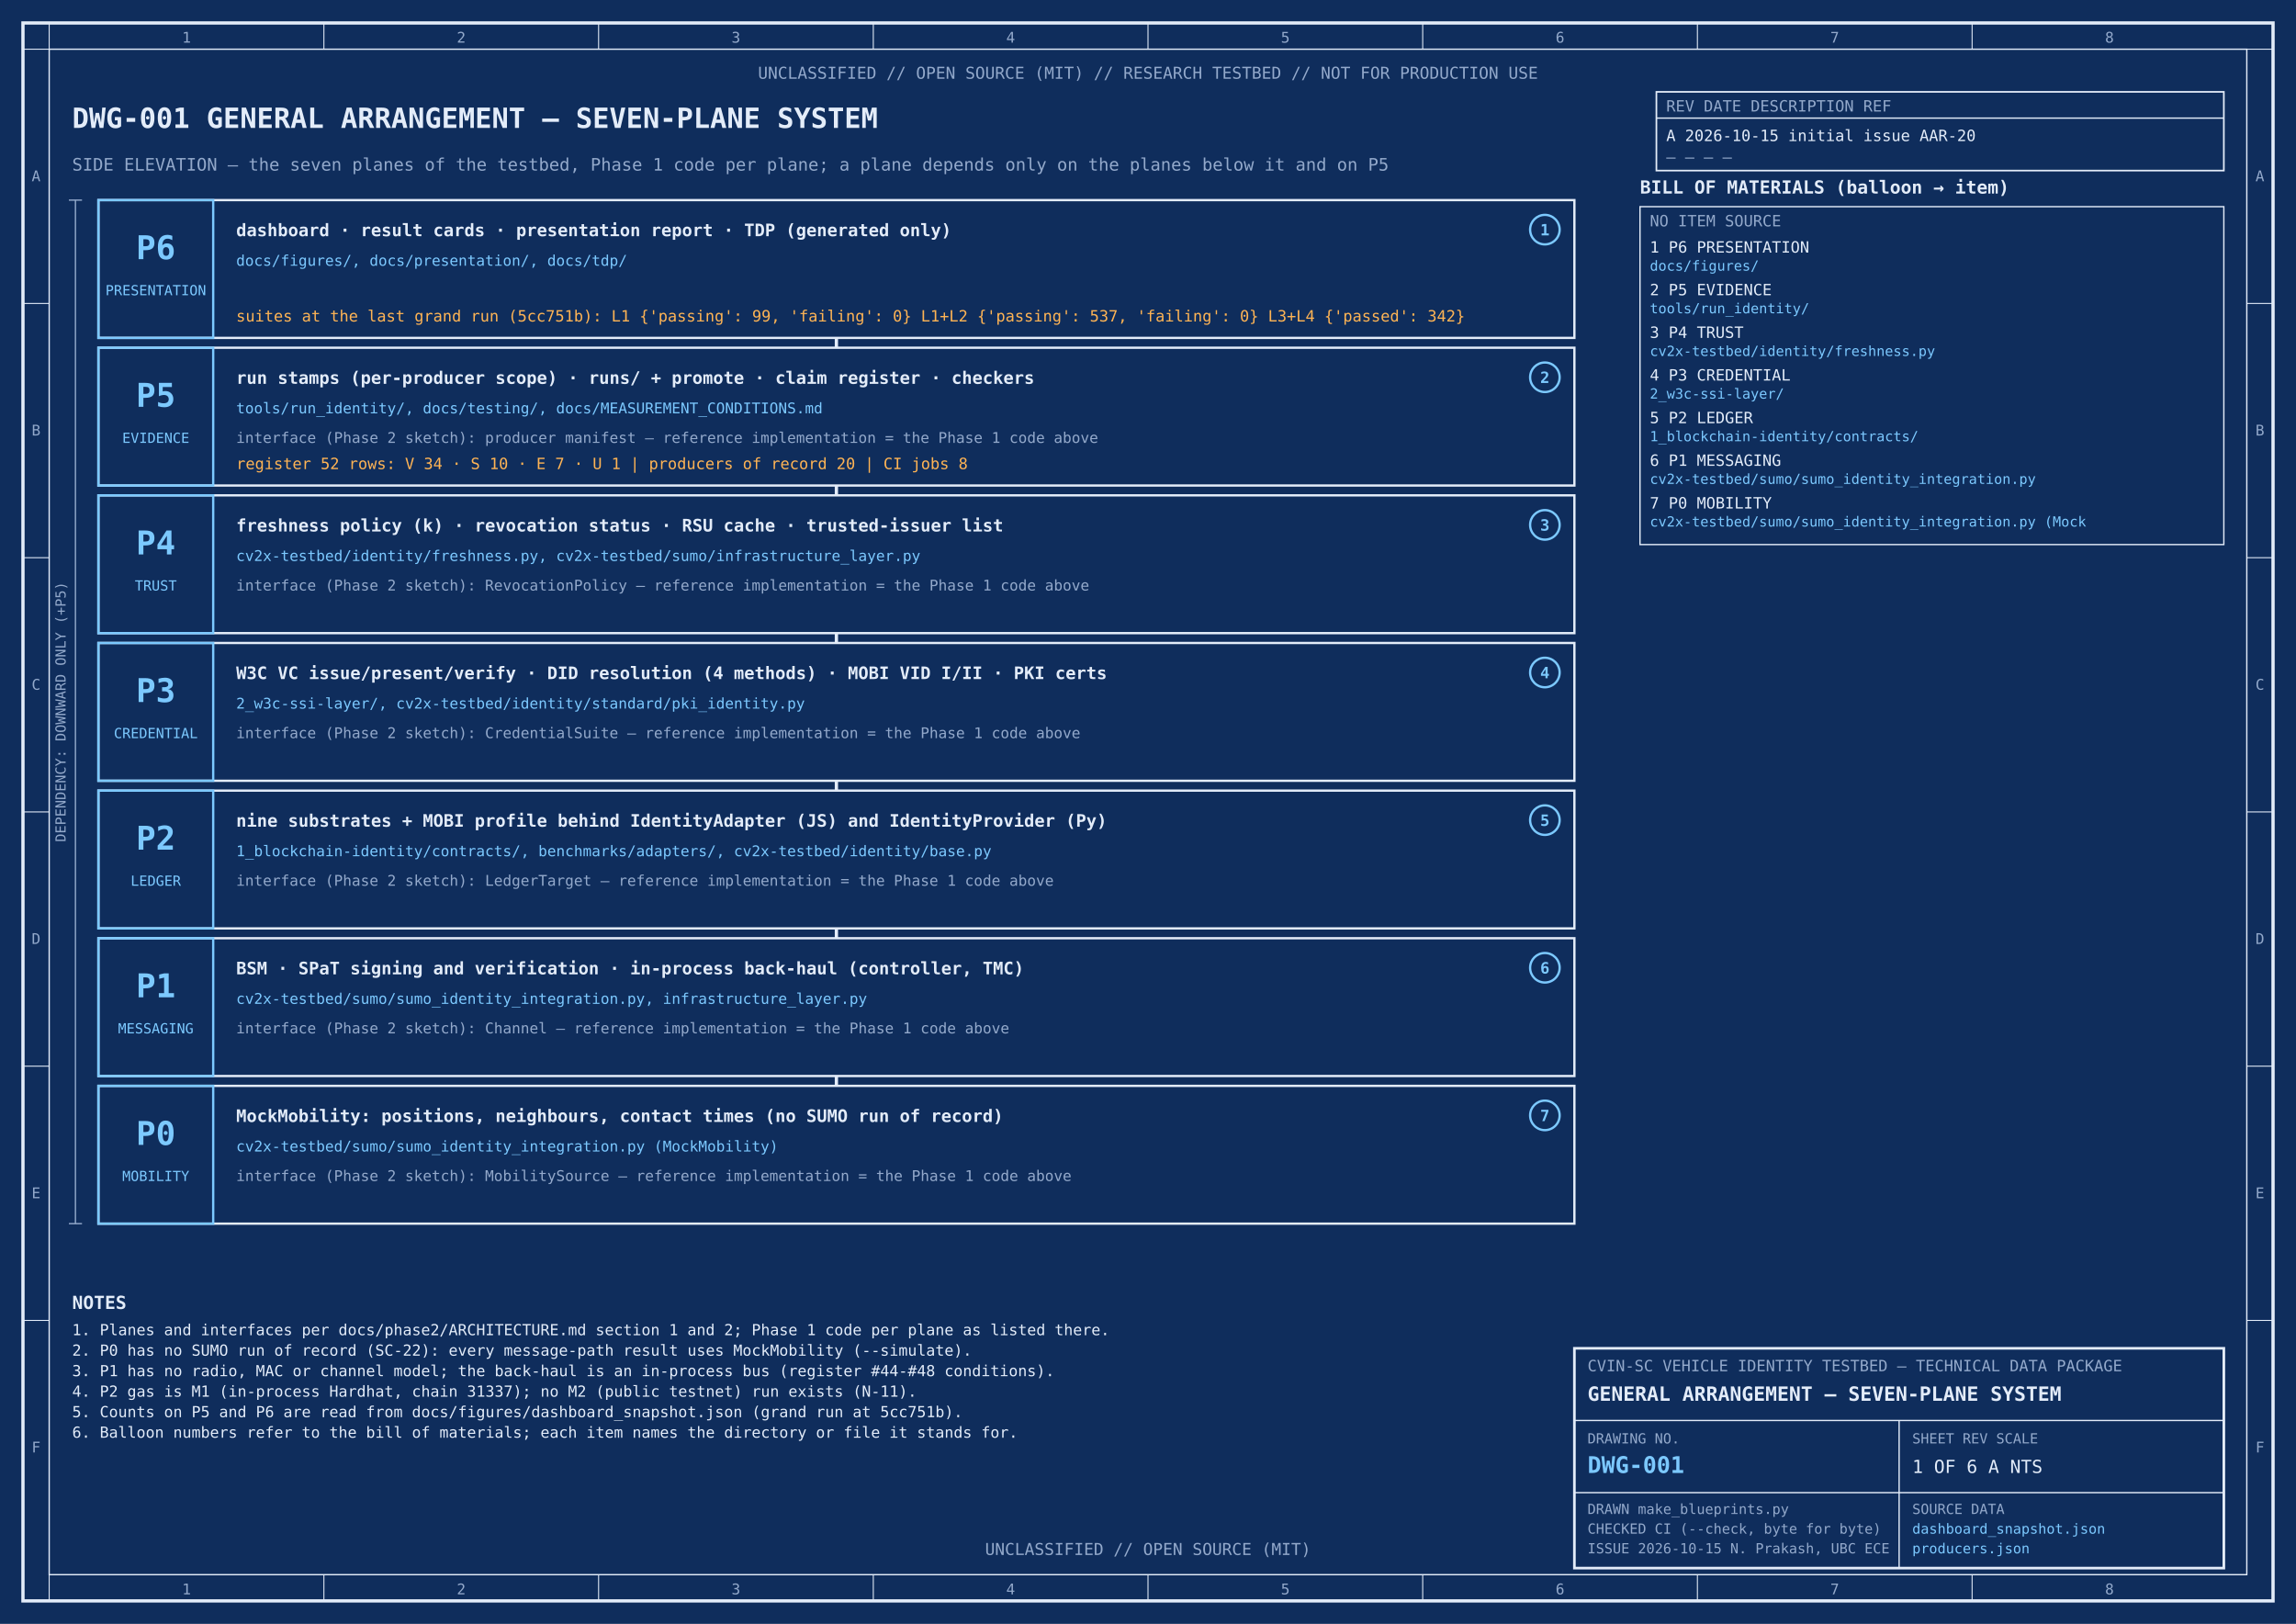
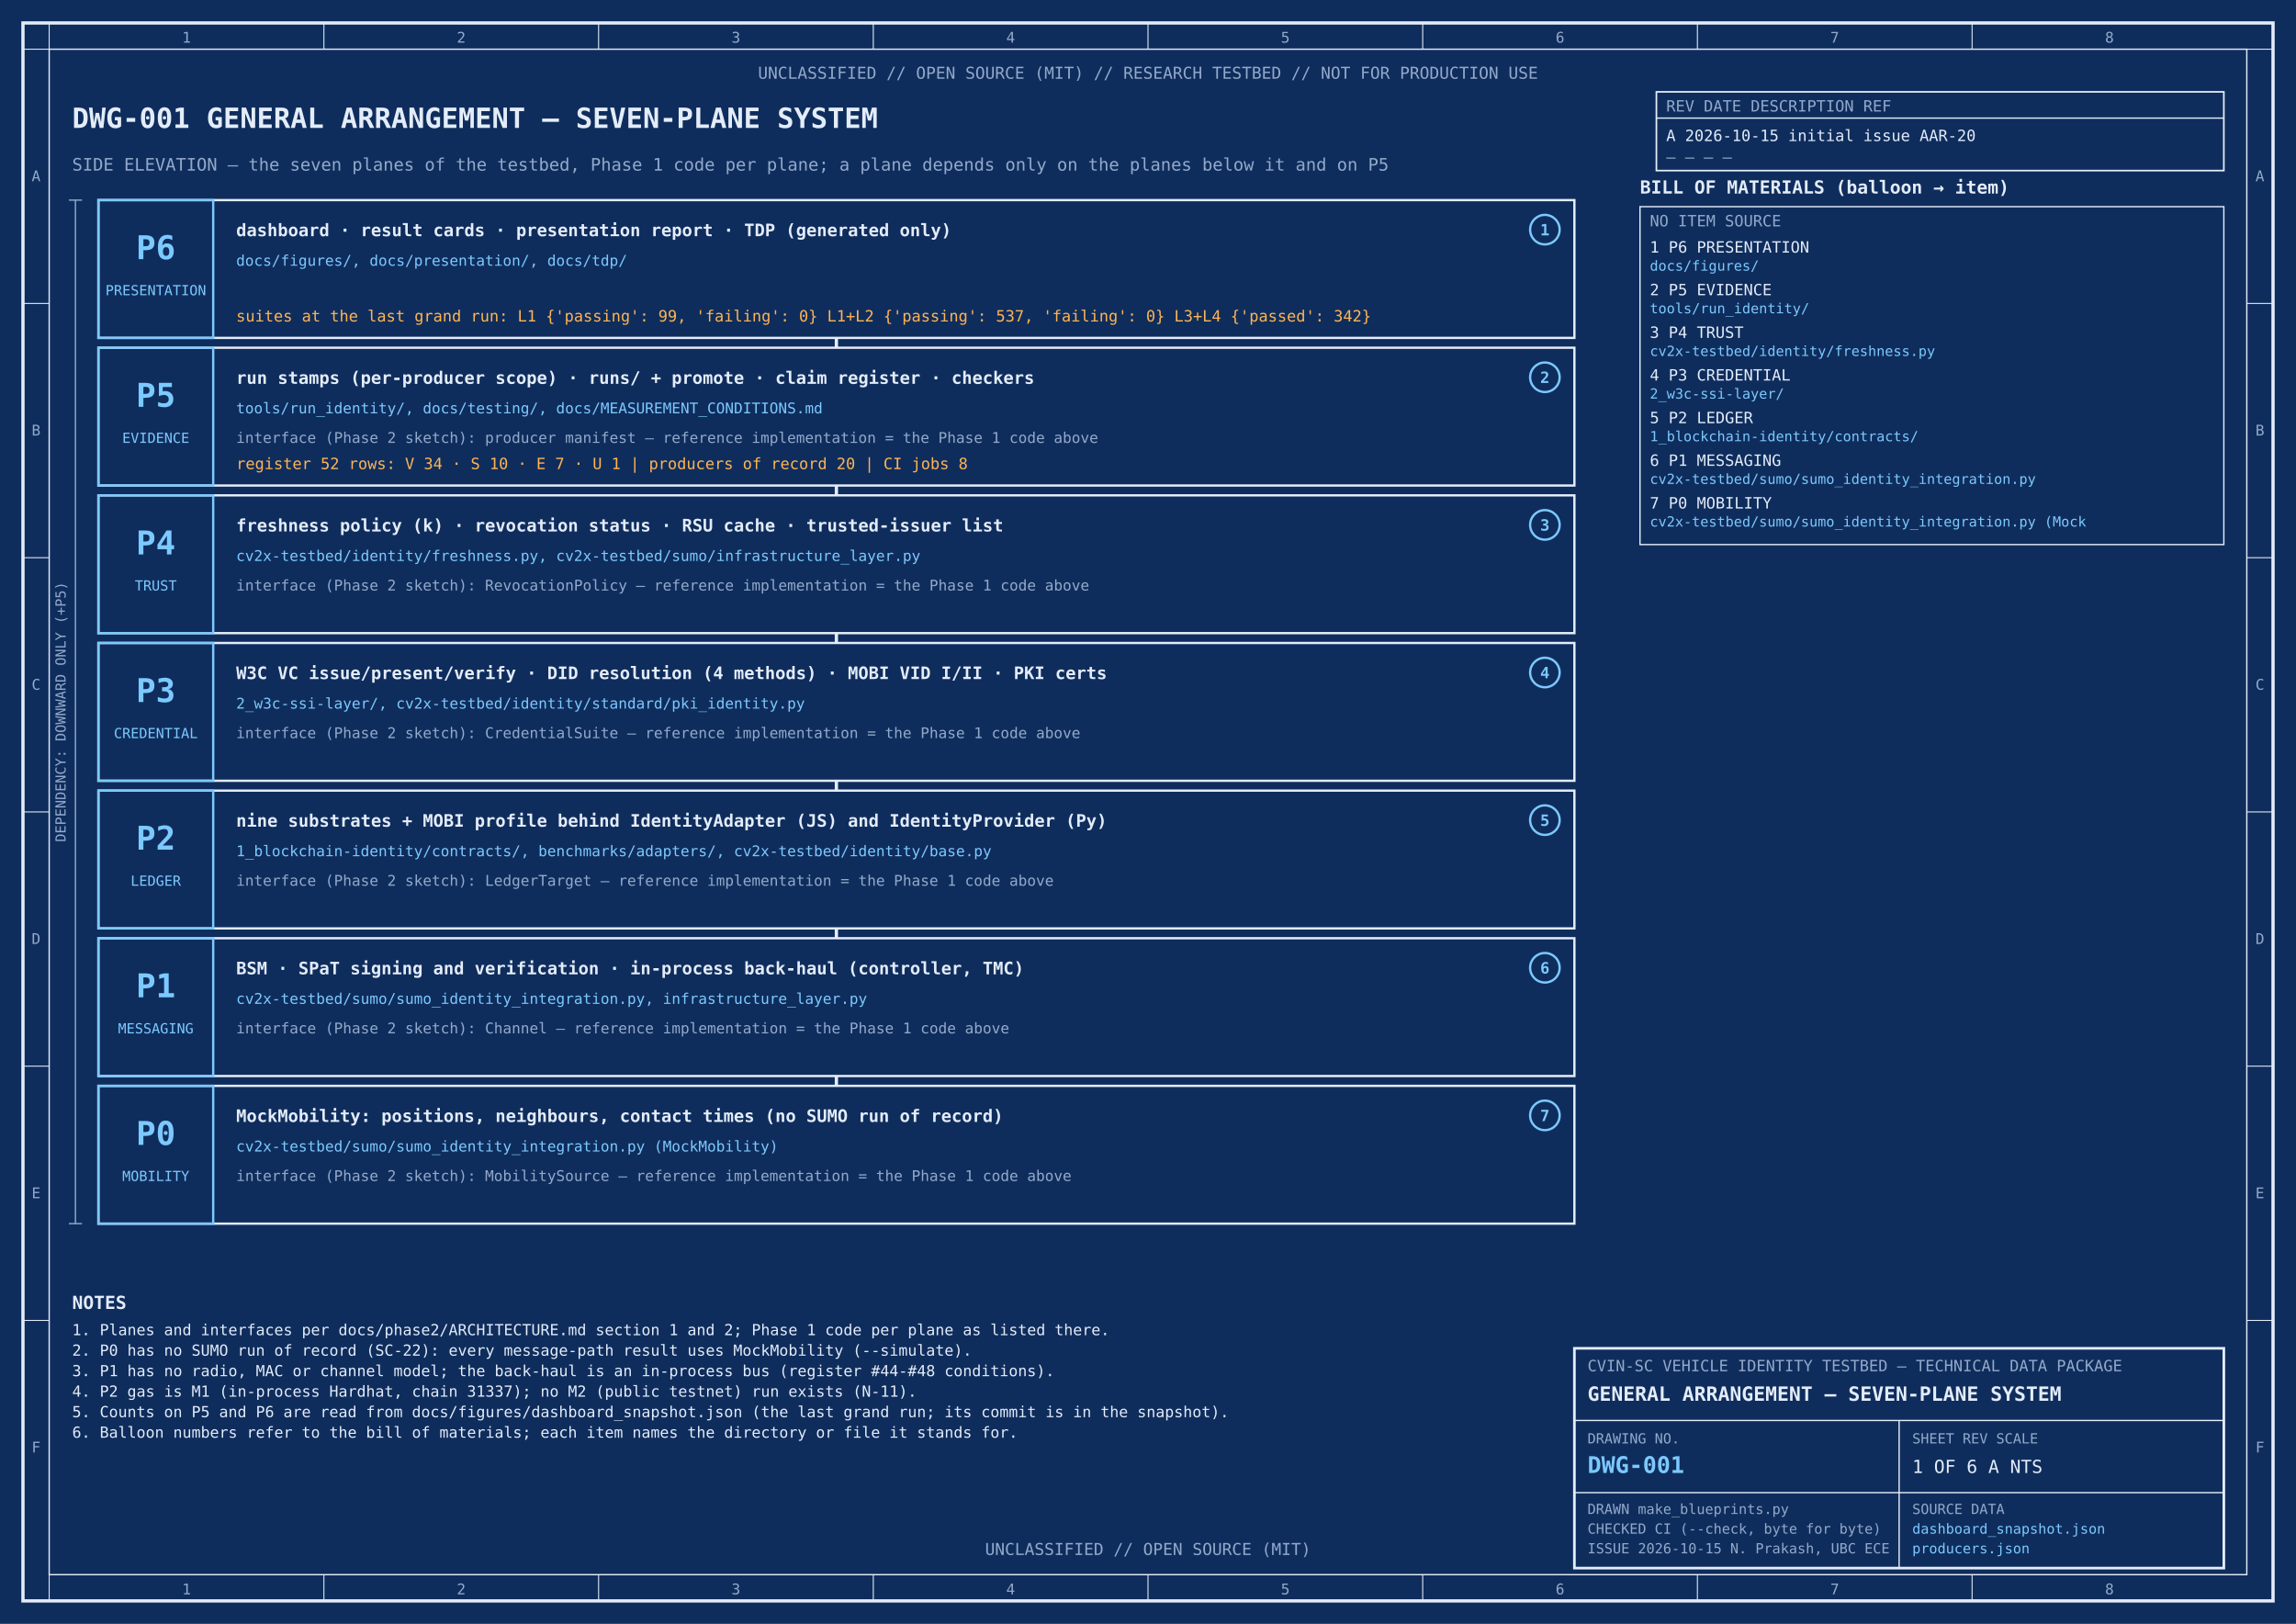
<svg xmlns="http://www.w3.org/2000/svg" width="1400" height="990" viewBox="0 0 1400 990" font-family="DejaVu Sans Mono, Menlo, Consolas, monospace">
  <defs>
    <marker id="arrow" viewBox="0 0 10 10" refX="9" refY="5" markerWidth="7" markerHeight="7" orient="auto-start-reverse">
      <path d="M0,0 L10,5 L0,10 z" fill="#e3ecf9" />
    </marker>
    <pattern id="hatch" width="8" height="8" patternUnits="userSpaceOnUse" patternTransform="rotate(45)">
      <line x1="0" y1="0" x2="0" y2="8" stroke="#ffb454" stroke-width="1" />
    </pattern>
  </defs>
  <rect width="1400" height="990" fill="#0f2d5c" />
  <text x="44" y="104" font-size="10.5" text-anchor="start" fill="#93a9cb" font-weight="normal">SIDE ELEVATION — the seven planes of the testbed, Phase 1 code per plane; a plane depends only on the planes below it and on P5</text>
  <rect x="60" y="122" width="900" height="84" stroke="#e3ecf9" fill="none" stroke-width="1.4" rx="0" />
  <rect x="60" y="122" width="70" height="84" stroke="#7cc9ff" fill="none" stroke-width="1.4" rx="0" />
  <text x="95" y="158" font-size="20" text-anchor="middle" fill="#7cc9ff" font-weight="bold">P6</text>
  <text x="95" y="180" font-size="8.5" text-anchor="middle" fill="#7cc9ff" font-weight="normal">PRESENTATION</text>
  <text x="144" y="144" font-size="10.5" text-anchor="start" fill="#e3ecf9" font-weight="bold">dashboard · result cards · presentation report · TDP (generated only)</text>
  <text x="144" y="162" font-size="9" text-anchor="start" fill="#7cc9ff" font-weight="normal">docs/figures/, docs/presentation/, docs/tdp/</text>
  <circle cx="942" cy="140" r="9" stroke="#7cc9ff" fill="#0f2d5c" stroke-width="1.4" />
  <text x="942" y="143.5" font-size="9.5" text-anchor="middle" fill="#7cc9ff" font-weight="bold">1</text>
  <line x1="510.0" y1="206" x2="510.0" y2="212" stroke="#e3ecf9" stroke-width="2" />
  <rect x="60" y="212" width="900" height="84" stroke="#e3ecf9" fill="none" stroke-width="1.4" rx="0" />
  <rect x="60" y="212" width="70" height="84" stroke="#7cc9ff" fill="none" stroke-width="1.4" rx="0" />
  <text x="95" y="248" font-size="20" text-anchor="middle" fill="#7cc9ff" font-weight="bold">P5</text>
  <text x="95" y="270" font-size="8.5" text-anchor="middle" fill="#7cc9ff" font-weight="normal">EVIDENCE</text>
  <text x="144" y="234" font-size="10.5" text-anchor="start" fill="#e3ecf9" font-weight="bold">run stamps (per-producer scope) · runs/ + promote · claim register · checkers</text>
  <text x="144" y="252" font-size="9" text-anchor="start" fill="#7cc9ff" font-weight="normal">tools/run_identity/, docs/testing/, docs/MEASUREMENT_CONDITIONS.md</text>
  <text x="144" y="270" font-size="9" text-anchor="start" fill="#93a9cb" font-weight="normal">interface (Phase 2 sketch): producer manifest — reference implementation = the Phase 1 code above</text>
  <circle cx="942" cy="230" r="9" stroke="#7cc9ff" fill="#0f2d5c" stroke-width="1.4" />
  <text x="942" y="233.5" font-size="9.5" text-anchor="middle" fill="#7cc9ff" font-weight="bold">2</text>
  <line x1="510.0" y1="296" x2="510.0" y2="302" stroke="#e3ecf9" stroke-width="2" />
  <rect x="60" y="302" width="900" height="84" stroke="#e3ecf9" fill="none" stroke-width="1.4" rx="0" />
  <rect x="60" y="302" width="70" height="84" stroke="#7cc9ff" fill="none" stroke-width="1.4" rx="0" />
  <text x="95" y="338" font-size="20" text-anchor="middle" fill="#7cc9ff" font-weight="bold">P4</text>
  <text x="95" y="360" font-size="8.5" text-anchor="middle" fill="#7cc9ff" font-weight="normal">TRUST</text>
  <text x="144" y="324" font-size="10.5" text-anchor="start" fill="#e3ecf9" font-weight="bold">freshness policy (k) · revocation status · RSU cache · trusted-issuer list</text>
  <text x="144" y="342" font-size="9" text-anchor="start" fill="#7cc9ff" font-weight="normal">cv2x-testbed/identity/freshness.py, cv2x-testbed/sumo/infrastructure_layer.py</text>
  <text x="144" y="360" font-size="9" text-anchor="start" fill="#93a9cb" font-weight="normal">interface (Phase 2 sketch): RevocationPolicy — reference implementation = the Phase 1 code above</text>
  <circle cx="942" cy="320" r="9" stroke="#7cc9ff" fill="#0f2d5c" stroke-width="1.4" />
  <text x="942" y="323.5" font-size="9.5" text-anchor="middle" fill="#7cc9ff" font-weight="bold">3</text>
  <line x1="510.0" y1="386" x2="510.0" y2="392" stroke="#e3ecf9" stroke-width="2" />
  <rect x="60" y="392" width="900" height="84" stroke="#e3ecf9" fill="none" stroke-width="1.4" rx="0" />
  <rect x="60" y="392" width="70" height="84" stroke="#7cc9ff" fill="none" stroke-width="1.4" rx="0" />
  <text x="95" y="428" font-size="20" text-anchor="middle" fill="#7cc9ff" font-weight="bold">P3</text>
  <text x="95" y="450" font-size="8.5" text-anchor="middle" fill="#7cc9ff" font-weight="normal">CREDENTIAL</text>
  <text x="144" y="414" font-size="10.5" text-anchor="start" fill="#e3ecf9" font-weight="bold">W3C VC issue/present/verify · DID resolution (4 methods) · MOBI VID I/II · PKI certs</text>
  <text x="144" y="432" font-size="9" text-anchor="start" fill="#7cc9ff" font-weight="normal">2_w3c-ssi-layer/, cv2x-testbed/identity/standard/pki_identity.py</text>
  <text x="144" y="450" font-size="9" text-anchor="start" fill="#93a9cb" font-weight="normal">interface (Phase 2 sketch): CredentialSuite — reference implementation = the Phase 1 code above</text>
  <circle cx="942" cy="410" r="9" stroke="#7cc9ff" fill="#0f2d5c" stroke-width="1.4" />
  <text x="942" y="413.5" font-size="9.5" text-anchor="middle" fill="#7cc9ff" font-weight="bold">4</text>
  <line x1="510.0" y1="476" x2="510.0" y2="482" stroke="#e3ecf9" stroke-width="2" />
  <rect x="60" y="482" width="900" height="84" stroke="#e3ecf9" fill="none" stroke-width="1.4" rx="0" />
  <rect x="60" y="482" width="70" height="84" stroke="#7cc9ff" fill="none" stroke-width="1.4" rx="0" />
  <text x="95" y="518" font-size="20" text-anchor="middle" fill="#7cc9ff" font-weight="bold">P2</text>
  <text x="95" y="540" font-size="8.5" text-anchor="middle" fill="#7cc9ff" font-weight="normal">LEDGER</text>
  <text x="144" y="504" font-size="10.5" text-anchor="start" fill="#e3ecf9" font-weight="bold">nine substrates + MOBI profile behind IdentityAdapter (JS) and IdentityProvider (Py)</text>
  <text x="144" y="522" font-size="9" text-anchor="start" fill="#7cc9ff" font-weight="normal">1_blockchain-identity/contracts/, benchmarks/adapters/, cv2x-testbed/identity/base.py</text>
  <text x="144" y="540" font-size="9" text-anchor="start" fill="#93a9cb" font-weight="normal">interface (Phase 2 sketch): LedgerTarget — reference implementation = the Phase 1 code above</text>
  <circle cx="942" cy="500" r="9" stroke="#7cc9ff" fill="#0f2d5c" stroke-width="1.4" />
  <text x="942" y="503.5" font-size="9.5" text-anchor="middle" fill="#7cc9ff" font-weight="bold">5</text>
  <line x1="510.0" y1="566" x2="510.0" y2="572" stroke="#e3ecf9" stroke-width="2" />
  <rect x="60" y="572" width="900" height="84" stroke="#e3ecf9" fill="none" stroke-width="1.4" rx="0" />
  <rect x="60" y="572" width="70" height="84" stroke="#7cc9ff" fill="none" stroke-width="1.4" rx="0" />
  <text x="95" y="608" font-size="20" text-anchor="middle" fill="#7cc9ff" font-weight="bold">P1</text>
  <text x="95" y="630" font-size="8.5" text-anchor="middle" fill="#7cc9ff" font-weight="normal">MESSAGING</text>
  <text x="144" y="594" font-size="10.5" text-anchor="start" fill="#e3ecf9" font-weight="bold">BSM · SPaT signing and verification · in-process back-haul (controller, TMC)</text>
  <text x="144" y="612" font-size="9" text-anchor="start" fill="#7cc9ff" font-weight="normal">cv2x-testbed/sumo/sumo_identity_integration.py, infrastructure_layer.py</text>
  <text x="144" y="630" font-size="9" text-anchor="start" fill="#93a9cb" font-weight="normal">interface (Phase 2 sketch): Channel — reference implementation = the Phase 1 code above</text>
  <circle cx="942" cy="590" r="9" stroke="#7cc9ff" fill="#0f2d5c" stroke-width="1.4" />
  <text x="942" y="593.5" font-size="9.5" text-anchor="middle" fill="#7cc9ff" font-weight="bold">6</text>
  <line x1="510.0" y1="656" x2="510.0" y2="662" stroke="#e3ecf9" stroke-width="2" />
  <rect x="60" y="662" width="900" height="84" stroke="#e3ecf9" fill="none" stroke-width="1.4" rx="0" />
  <rect x="60" y="662" width="70" height="84" stroke="#7cc9ff" fill="none" stroke-width="1.4" rx="0" />
  <text x="95" y="698" font-size="20" text-anchor="middle" fill="#7cc9ff" font-weight="bold">P0</text>
  <text x="95" y="720" font-size="8.5" text-anchor="middle" fill="#7cc9ff" font-weight="normal">MOBILITY</text>
  <text x="144" y="684" font-size="10.5" text-anchor="start" fill="#e3ecf9" font-weight="bold">MockMobility: positions, neighbours, contact times (no SUMO run of record)</text>
  <text x="144" y="702" font-size="9" text-anchor="start" fill="#7cc9ff" font-weight="normal">cv2x-testbed/sumo/sumo_identity_integration.py (MockMobility)</text>
  <text x="144" y="720" font-size="9" text-anchor="start" fill="#93a9cb" font-weight="normal">interface (Phase 2 sketch): MobilitySource — reference implementation = the Phase 1 code above</text>
  <circle cx="942" cy="680" r="9" stroke="#7cc9ff" fill="#0f2d5c" stroke-width="1.4" />
  <text x="942" y="683.5" font-size="9.5" text-anchor="middle" fill="#7cc9ff" font-weight="bold">7</text>
  <text x="144" y="286" font-size="9.5" text-anchor="start" fill="#ffb454" font-weight="normal">register 52 rows: V 34 · S 10 · E 7 · U 1   |   producers of record 20   |   CI jobs 8</text>
-   <text x="144" y="196" font-size="9.5" text-anchor="start" fill="#ffb454" font-weight="normal">suites at the last grand run (5cc751b): L1 {'passing': 99, 'failing': 0}  L1+L2 {'passing': 537, 'failing': 0}  L3+L4 {'passed': 342}</text>
+   <text x="144" y="196" font-size="9.5" text-anchor="start" fill="#ffb454" font-weight="normal">suites at the last grand run: L1 {'passing': 99, 'failing': 0}  L1+L2 {'passing': 537, 'failing': 0}  L3+L4 {'passed': 342}</text>
  <line x1="46" y1="122" x2="46" y2="746" stroke="#93a9cb" stroke-width="0.8" />
  <line x1="42" y1="122" x2="50" y2="122" stroke="#93a9cb" stroke-width="0.8" />
  <line x1="42" y1="746" x2="50" y2="746" stroke="#93a9cb" stroke-width="0.8" />
  <text x="40" y="434.0" font-size="8.5" text-anchor="middle" fill="#93a9cb" font-weight="normal" transform="rotate(-90 40 434.0)">DEPENDENCY: DOWNWARD ONLY (+P5)</text>
  <rect x="14" y="14" width="1372" height="962" stroke="#e3ecf9" fill="none" stroke-width="2" rx="0" />
  <rect x="30" y="30" width="1340" height="930" stroke="#e3ecf9" fill="none" stroke-width="0.8" rx="0" />
  <line x1="30.0" y1="14" x2="30.0" y2="30" stroke="#e3ecf9" stroke-width="0.6" />
  <line x1="30.0" y1="960" x2="30.0" y2="976" stroke="#e3ecf9" stroke-width="0.6" />
  <text x="113.75" y="26" font-size="9" text-anchor="middle" fill="#93a9cb" font-weight="normal">1</text>
  <text x="113.75" y="972" font-size="9" text-anchor="middle" fill="#93a9cb" font-weight="normal">1</text>
  <line x1="197.5" y1="14" x2="197.5" y2="30" stroke="#e3ecf9" stroke-width="0.6" />
  <line x1="197.5" y1="960" x2="197.5" y2="976" stroke="#e3ecf9" stroke-width="0.6" />
  <text x="281.25" y="26" font-size="9" text-anchor="middle" fill="#93a9cb" font-weight="normal">2</text>
  <text x="281.25" y="972" font-size="9" text-anchor="middle" fill="#93a9cb" font-weight="normal">2</text>
  <line x1="365.0" y1="14" x2="365.0" y2="30" stroke="#e3ecf9" stroke-width="0.6" />
  <line x1="365.0" y1="960" x2="365.0" y2="976" stroke="#e3ecf9" stroke-width="0.6" />
  <text x="448.75" y="26" font-size="9" text-anchor="middle" fill="#93a9cb" font-weight="normal">3</text>
  <text x="448.75" y="972" font-size="9" text-anchor="middle" fill="#93a9cb" font-weight="normal">3</text>
  <line x1="532.5" y1="14" x2="532.5" y2="30" stroke="#e3ecf9" stroke-width="0.6" />
  <line x1="532.5" y1="960" x2="532.5" y2="976" stroke="#e3ecf9" stroke-width="0.6" />
  <text x="616.25" y="26" font-size="9" text-anchor="middle" fill="#93a9cb" font-weight="normal">4</text>
  <text x="616.25" y="972" font-size="9" text-anchor="middle" fill="#93a9cb" font-weight="normal">4</text>
  <line x1="700.0" y1="14" x2="700.0" y2="30" stroke="#e3ecf9" stroke-width="0.6" />
  <line x1="700.0" y1="960" x2="700.0" y2="976" stroke="#e3ecf9" stroke-width="0.6" />
  <text x="783.75" y="26" font-size="9" text-anchor="middle" fill="#93a9cb" font-weight="normal">5</text>
  <text x="783.75" y="972" font-size="9" text-anchor="middle" fill="#93a9cb" font-weight="normal">5</text>
  <line x1="867.5" y1="14" x2="867.5" y2="30" stroke="#e3ecf9" stroke-width="0.6" />
  <line x1="867.5" y1="960" x2="867.5" y2="976" stroke="#e3ecf9" stroke-width="0.6" />
  <text x="951.25" y="26" font-size="9" text-anchor="middle" fill="#93a9cb" font-weight="normal">6</text>
  <text x="951.25" y="972" font-size="9" text-anchor="middle" fill="#93a9cb" font-weight="normal">6</text>
  <line x1="1035.0" y1="14" x2="1035.0" y2="30" stroke="#e3ecf9" stroke-width="0.6" />
  <line x1="1035.0" y1="960" x2="1035.0" y2="976" stroke="#e3ecf9" stroke-width="0.6" />
  <text x="1118.75" y="26" font-size="9" text-anchor="middle" fill="#93a9cb" font-weight="normal">7</text>
  <text x="1118.75" y="972" font-size="9" text-anchor="middle" fill="#93a9cb" font-weight="normal">7</text>
  <line x1="1202.5" y1="14" x2="1202.5" y2="30" stroke="#e3ecf9" stroke-width="0.6" />
  <line x1="1202.5" y1="960" x2="1202.5" y2="976" stroke="#e3ecf9" stroke-width="0.6" />
  <text x="1286.25" y="26" font-size="9" text-anchor="middle" fill="#93a9cb" font-weight="normal">8</text>
  <text x="1286.25" y="972" font-size="9" text-anchor="middle" fill="#93a9cb" font-weight="normal">8</text>
  <line x1="14" y1="30.0" x2="30" y2="30.0" stroke="#e3ecf9" stroke-width="0.6" />
  <line x1="1370" y1="30.0" x2="1386" y2="30.0" stroke="#e3ecf9" stroke-width="0.6" />
  <text x="22" y="110.5" font-size="9" text-anchor="middle" fill="#93a9cb" font-weight="normal">A</text>
  <text x="1378" y="110.5" font-size="9" text-anchor="middle" fill="#93a9cb" font-weight="normal">A</text>
  <line x1="14" y1="185.0" x2="30" y2="185.0" stroke="#e3ecf9" stroke-width="0.6" />
  <line x1="1370" y1="185.0" x2="1386" y2="185.0" stroke="#e3ecf9" stroke-width="0.6" />
  <text x="22" y="265.5" font-size="9" text-anchor="middle" fill="#93a9cb" font-weight="normal">B</text>
  <text x="1378" y="265.5" font-size="9" text-anchor="middle" fill="#93a9cb" font-weight="normal">B</text>
  <line x1="14" y1="340.0" x2="30" y2="340.0" stroke="#e3ecf9" stroke-width="0.6" />
  <line x1="1370" y1="340.0" x2="1386" y2="340.0" stroke="#e3ecf9" stroke-width="0.6" />
  <text x="22" y="420.5" font-size="9" text-anchor="middle" fill="#93a9cb" font-weight="normal">C</text>
  <text x="1378" y="420.5" font-size="9" text-anchor="middle" fill="#93a9cb" font-weight="normal">C</text>
  <line x1="14" y1="495.0" x2="30" y2="495.0" stroke="#e3ecf9" stroke-width="0.6" />
  <line x1="1370" y1="495.0" x2="1386" y2="495.0" stroke="#e3ecf9" stroke-width="0.6" />
  <text x="22" y="575.5" font-size="9" text-anchor="middle" fill="#93a9cb" font-weight="normal">D</text>
  <text x="1378" y="575.5" font-size="9" text-anchor="middle" fill="#93a9cb" font-weight="normal">D</text>
  <line x1="14" y1="650.0" x2="30" y2="650.0" stroke="#e3ecf9" stroke-width="0.6" />
  <line x1="1370" y1="650.0" x2="1386" y2="650.0" stroke="#e3ecf9" stroke-width="0.6" />
  <text x="22" y="730.5" font-size="9" text-anchor="middle" fill="#93a9cb" font-weight="normal">E</text>
  <text x="1378" y="730.5" font-size="9" text-anchor="middle" fill="#93a9cb" font-weight="normal">E</text>
  <line x1="14" y1="805.0" x2="30" y2="805.0" stroke="#e3ecf9" stroke-width="0.6" />
  <line x1="1370" y1="805.0" x2="1386" y2="805.0" stroke="#e3ecf9" stroke-width="0.6" />
  <text x="22" y="885.5" font-size="9" text-anchor="middle" fill="#93a9cb" font-weight="normal">F</text>
  <text x="1378" y="885.5" font-size="9" text-anchor="middle" fill="#93a9cb" font-weight="normal">F</text>
  <text x="700.0" y="48" font-size="10" text-anchor="middle" fill="#93a9cb" font-weight="normal">UNCLASSIFIED // OPEN SOURCE (MIT) // RESEARCH TESTBED // NOT FOR PRODUCTION USE</text>
  <text x="700.0" y="948" font-size="10" text-anchor="middle" fill="#93a9cb" font-weight="normal">UNCLASSIFIED // OPEN SOURCE (MIT)</text>
  <text x="44" y="78" font-size="17" text-anchor="start" fill="#e3ecf9" font-weight="bold">DWG-001  GENERAL ARRANGEMENT — SEVEN-PLANE SYSTEM</text>
  <rect x="1010" y="56" width="346" height="48" stroke="#e3ecf9" fill="none" stroke-width="1" rx="0" />
  <line x1="1010" y1="72" x2="1356" y2="72" stroke="#e3ecf9" stroke-width="0.8" />
  <text x="1016" y="68" font-size="9.5" text-anchor="start" fill="#93a9cb" font-weight="normal">REV   DATE         DESCRIPTION                 REF</text>
  <text x="1016" y="86" font-size="9.5" text-anchor="start" fill="#e3ecf9" font-weight="normal">A     2026-10-15   initial issue               AAR-20</text>
  <text x="1016" y="99" font-size="9.5" text-anchor="start" fill="#93a9cb" font-weight="normal">—     —            —                           —</text>
  <text x="44" y="798" font-size="11" text-anchor="start" fill="#e3ecf9" font-weight="bold">NOTES</text>
  <text x="44" y="814.0" font-size="9.3" text-anchor="start" fill="#e3ecf9" font-weight="normal">1. Planes and interfaces per docs/phase2/ARCHITECTURE.md section 1 and 2; Phase 1 code per plane as listed there.</text>
  <text x="44" y="826.5" font-size="9.3" text-anchor="start" fill="#e3ecf9" font-weight="normal">2. P0 has no SUMO run of record (SC-22): every message-path result uses MockMobility (--simulate).</text>
  <text x="44" y="839.0" font-size="9.3" text-anchor="start" fill="#e3ecf9" font-weight="normal">3. P1 has no radio, MAC or channel model; the back-haul is an in-process bus (register #44-#48 conditions).</text>
  <text x="44" y="851.5" font-size="9.3" text-anchor="start" fill="#e3ecf9" font-weight="normal">4. P2 gas is M1 (in-process Hardhat, chain 31337); no M2 (public testnet) run exists (N-11).</text>
-   <text x="44" y="864.0" font-size="9.3" text-anchor="start" fill="#e3ecf9" font-weight="normal">5. Counts on P5 and P6 are read from docs/figures/dashboard_snapshot.json (grand run at 5cc751b).</text>
+   <text x="44" y="864.0" font-size="9.3" text-anchor="start" fill="#e3ecf9" font-weight="normal">5. Counts on P5 and P6 are read from docs/figures/dashboard_snapshot.json (the last grand run; its commit is in the snapshot).</text>
  <text x="44" y="876.5" font-size="9.3" text-anchor="start" fill="#e3ecf9" font-weight="normal">6. Balloon numbers refer to the bill of materials; each item names the directory or file it stands for.</text>
  <text x="1000" y="118" font-size="11" text-anchor="start" fill="#e3ecf9" font-weight="bold">BILL OF MATERIALS (balloon → item)</text>
  <rect x="1000" y="126" width="356" height="206" stroke="#e3ecf9" fill="none" stroke-width="0.8" rx="0" />
  <text x="1006" y="138" font-size="9.5" text-anchor="start" fill="#93a9cb" font-weight="normal">NO  ITEM                      SOURCE</text>
  <text x="1006" y="154" font-size="9.5" text-anchor="start" fill="#e3ecf9" font-weight="normal">1   P6 PRESENTATION           </text>
  <text x="1006" y="165" font-size="8.5" text-anchor="start" fill="#7cc9ff" font-weight="normal">    docs/figures/</text>
  <text x="1006" y="180" font-size="9.5" text-anchor="start" fill="#e3ecf9" font-weight="normal">2   P5 EVIDENCE               </text>
  <text x="1006" y="191" font-size="8.5" text-anchor="start" fill="#7cc9ff" font-weight="normal">    tools/run_identity/</text>
  <text x="1006" y="206" font-size="9.5" text-anchor="start" fill="#e3ecf9" font-weight="normal">3   P4 TRUST                  </text>
  <text x="1006" y="217" font-size="8.5" text-anchor="start" fill="#7cc9ff" font-weight="normal">    cv2x-testbed/identity/freshness.py</text>
  <text x="1006" y="232" font-size="9.5" text-anchor="start" fill="#e3ecf9" font-weight="normal">4   P3 CREDENTIAL             </text>
  <text x="1006" y="243" font-size="8.5" text-anchor="start" fill="#7cc9ff" font-weight="normal">    2_w3c-ssi-layer/</text>
  <text x="1006" y="258" font-size="9.5" text-anchor="start" fill="#e3ecf9" font-weight="normal">5   P2 LEDGER                 </text>
  <text x="1006" y="269" font-size="8.5" text-anchor="start" fill="#7cc9ff" font-weight="normal">    1_blockchain-identity/contracts/</text>
  <text x="1006" y="284" font-size="9.5" text-anchor="start" fill="#e3ecf9" font-weight="normal">6   P1 MESSAGING              </text>
  <text x="1006" y="295" font-size="8.5" text-anchor="start" fill="#7cc9ff" font-weight="normal">    cv2x-testbed/sumo/sumo_identity_integration.py</text>
  <text x="1006" y="310" font-size="9.5" text-anchor="start" fill="#e3ecf9" font-weight="normal">7   P0 MOBILITY               </text>
  <text x="1006" y="321" font-size="8.5" text-anchor="start" fill="#7cc9ff" font-weight="normal">    cv2x-testbed/sumo/sumo_identity_integration.py (Mock</text>
  <rect x="960" y="822" width="396" height="134" stroke="#e3ecf9" fill="none" stroke-width="1.6" rx="0" />
  <line x1="960" y1="866" x2="1356" y2="866" stroke="#e3ecf9" stroke-width="0.8" />
  <line x1="960" y1="910" x2="1356" y2="910" stroke="#e3ecf9" stroke-width="0.8" />
  <line x1="1158" y1="866" x2="1158" y2="956" stroke="#e3ecf9" stroke-width="0.8" />
  <text x="968" y="836" font-size="9.5" text-anchor="start" fill="#93a9cb" font-weight="normal">CVIN-SC VEHICLE IDENTITY TESTBED — TECHNICAL DATA PACKAGE</text>
  <text x="968" y="854" font-size="12" text-anchor="start" fill="#e3ecf9" font-weight="bold">GENERAL ARRANGEMENT — SEVEN-PLANE SYSTEM</text>
  <text x="968" y="880" font-size="8.5" text-anchor="start" fill="#93a9cb" font-weight="normal">DRAWING NO.</text>
  <text x="968" y="898" font-size="14" text-anchor="start" fill="#7cc9ff" font-weight="bold">DWG-001</text>
  <text x="1166" y="880" font-size="8.5" text-anchor="start" fill="#93a9cb" font-weight="normal">SHEET        REV      SCALE</text>
  <text x="1166" y="898" font-size="11" text-anchor="start" fill="#e3ecf9" font-weight="normal">1 OF 6       A        NTS</text>
  <text x="968" y="923" font-size="8.5" text-anchor="start" fill="#93a9cb" font-weight="normal">DRAWN  make_blueprints.py</text>
  <text x="968" y="935" font-size="8.5" text-anchor="start" fill="#93a9cb" font-weight="normal">CHECKED  CI (--check, byte for byte)</text>
  <text x="968" y="947" font-size="8.5" text-anchor="start" fill="#93a9cb" font-weight="normal">ISSUE 2026-10-15  N. Prakash, UBC ECE</text>
  <text x="1166" y="923" font-size="8.5" text-anchor="start" fill="#93a9cb" font-weight="normal">SOURCE DATA</text>
  <text x="1166" y="935" font-size="8.5" text-anchor="start" fill="#7cc9ff" font-weight="normal">dashboard_snapshot.json</text>
  <text x="1166" y="947" font-size="8.5" text-anchor="start" fill="#7cc9ff" font-weight="normal">producers.json</text>
</svg>
